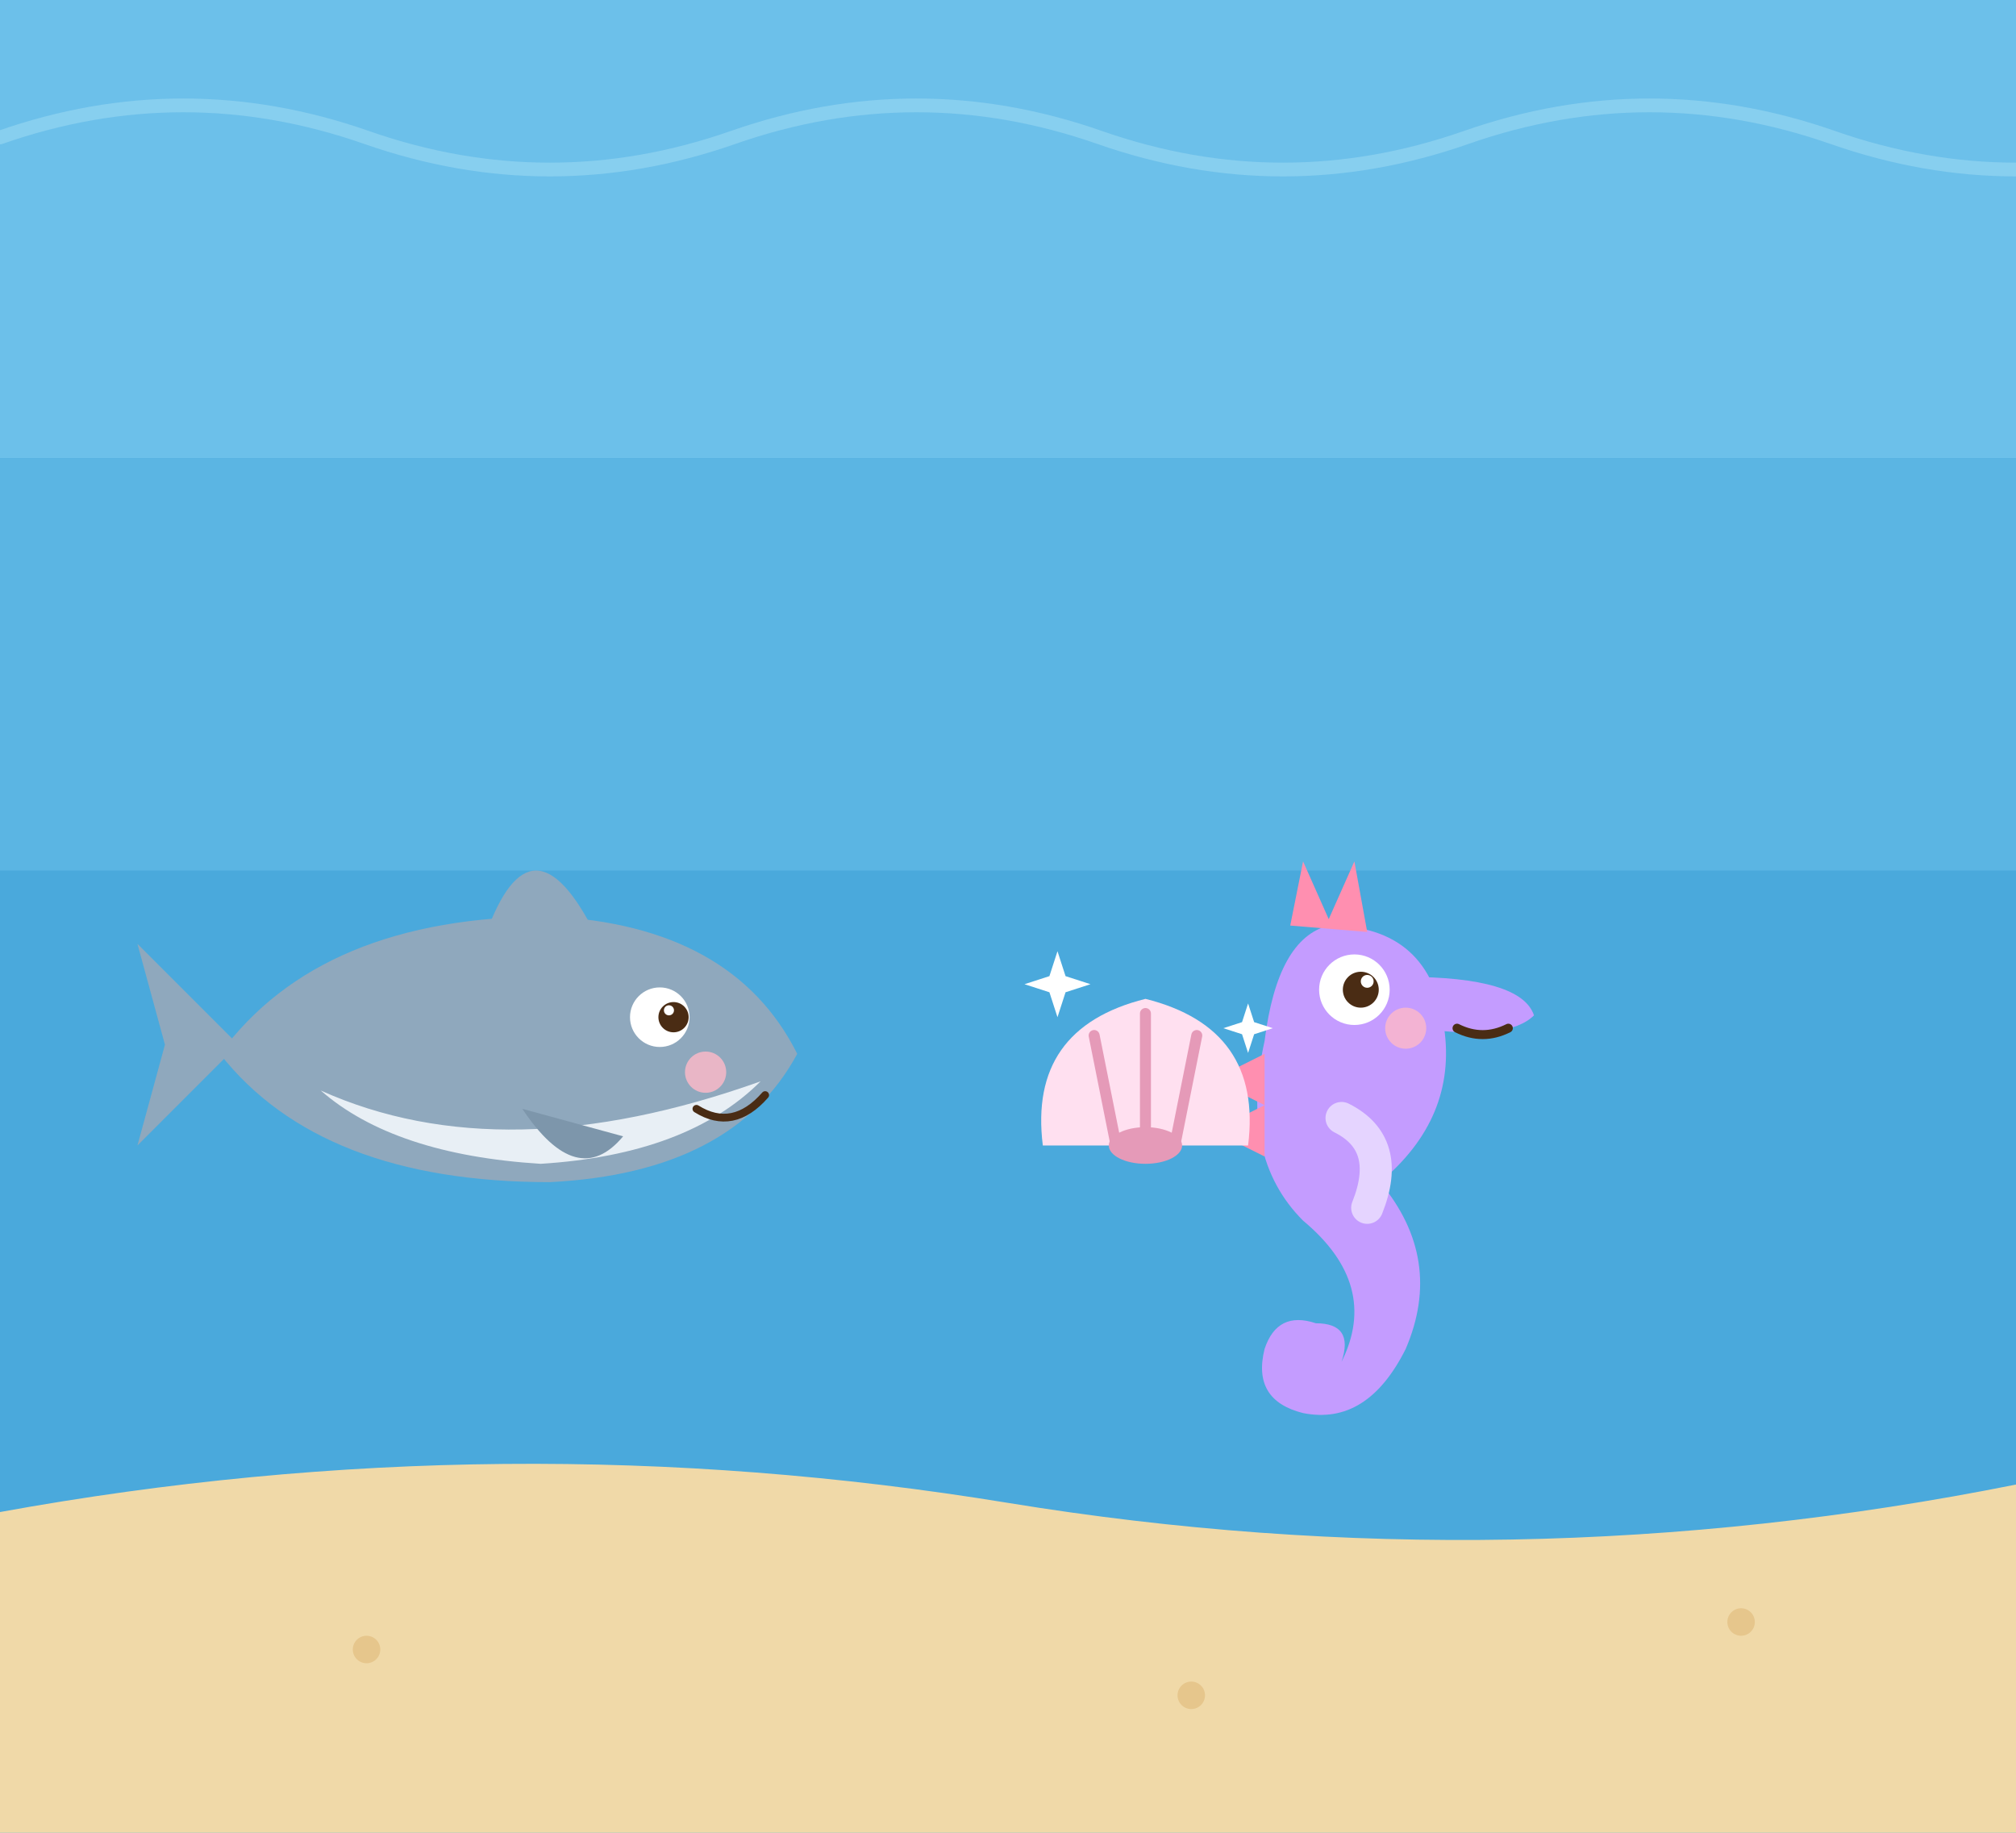
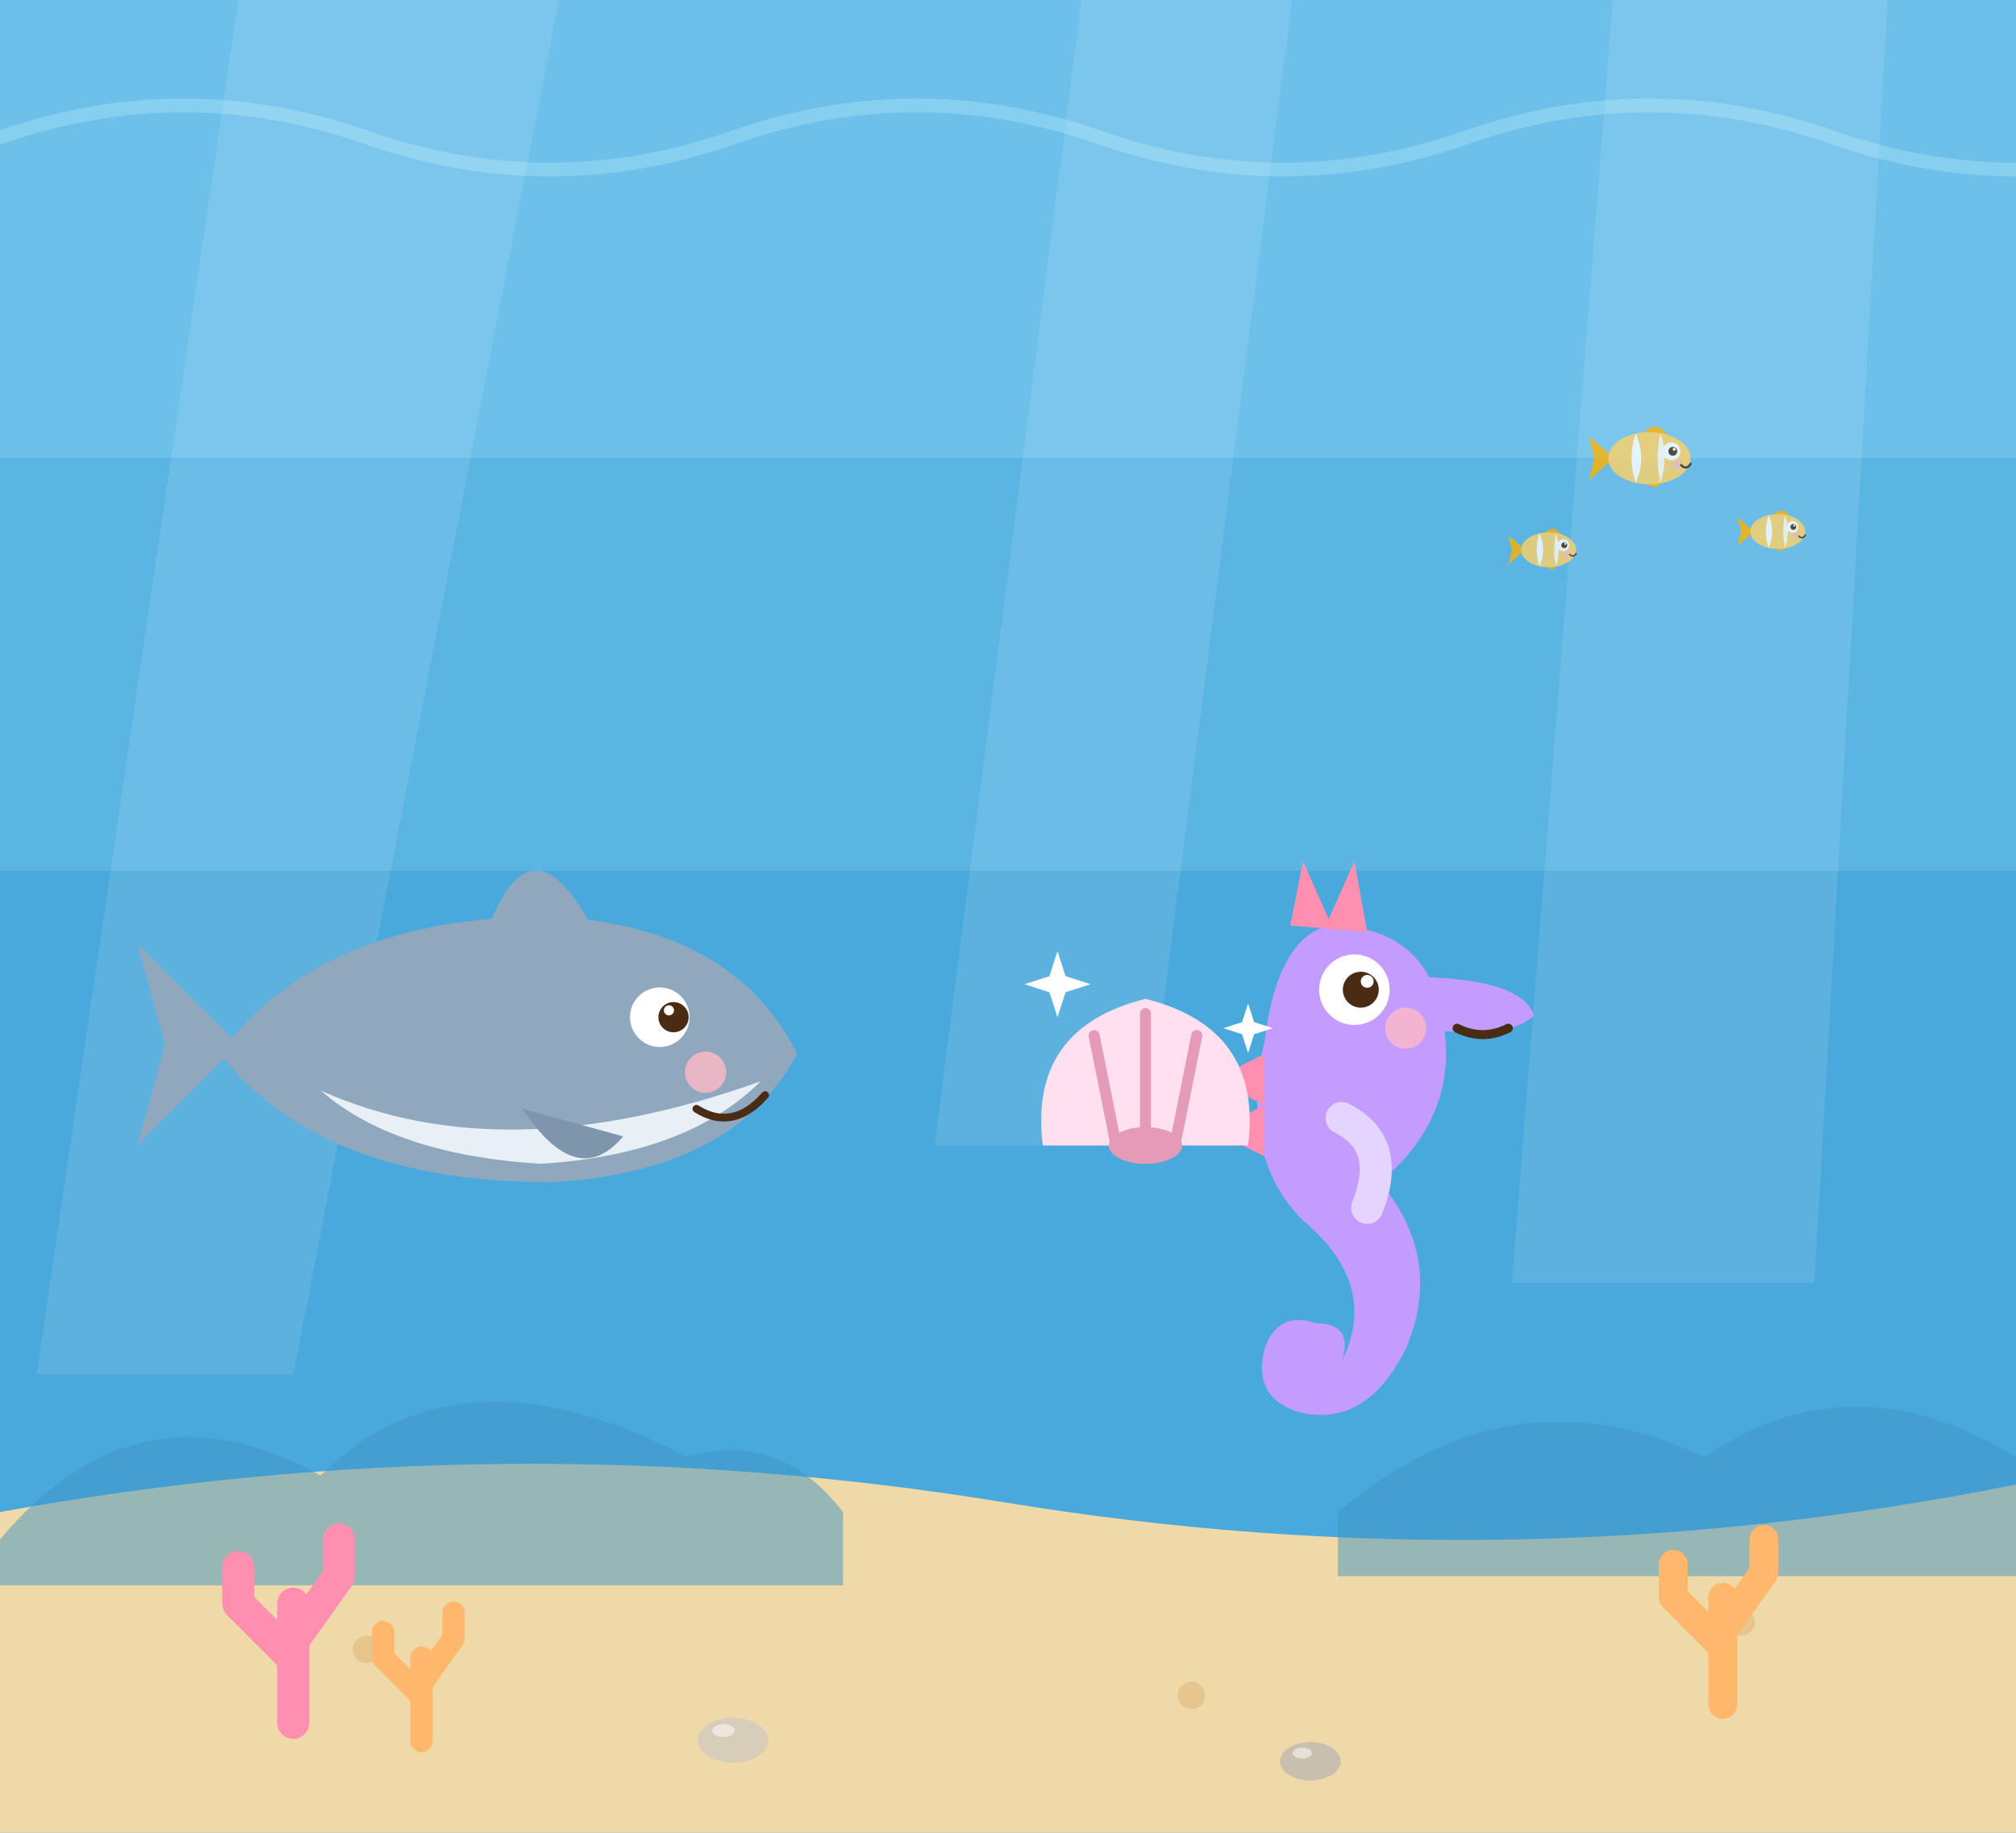
<svg xmlns="http://www.w3.org/2000/svg" viewBox="0 0 440 400" width="440" height="400">
  <rect x="0" y="0" width="440" height="400" rx="0" fill="#4aa9dc" />
  <rect x="0" y="0" width="440" height="100" rx="0" fill="#6cc0ea" />
  <rect x="0" y="100" width="440" height="90" rx="0" fill="#5bb5e3" />
  <path d="M0 30 q40 -14 80 0 t80 0 t80 0 t80 0 t80 0 t80 0" stroke="#9ad8f2" stroke-width="3" fill="none" stroke-linecap="round" stroke-linejoin="round" opacity="0.6" />
  <path d="M0 330 Q 110 310 220 328 Q 330 346 440 324 L440 400 L0 400 Z" fill="#f0d9a8" />
  <circle cx="80" cy="360" r="3" fill="#e6c68c" />
  <circle cx="260" cy="370" r="3" fill="#e6c68c" />
  <circle cx="380" cy="354" r="3" fill="#e6c68c" />
+   <path d="M52 0 H122 L64 300 H8 Z" fill="#ffffff" opacity="0.1" />
+   <path d="M236 0 H282 L250 250 H204 Z" fill="#ffffff" opacity="0.1" />
+   <path d="M352 0 H412 L396 280 H330 Z" fill="#ffffff" opacity="0.1" />
+   <path d="M0 336 Q30 300 70 322 Q100 292 150 318 Q170 312 184 330 L184 346 L0 346 Z" fill="#3e93c4" opacity="0.5" />
+   <path d="M292 330 Q330 298 372 318 Q404 296 440 318 L440 344 L292 344 Z" fill="#3e93c4" opacity="0.5" />
+   <g transform="translate(64 376) scale(1 1)">
+     <path d="M0 0 V-26 M0 -14 l-12 -12 M0 -18 l10 -14 M-12 -26 v-8 M10 -32 v-8" stroke="#ff8fb0" stroke-width="7" fill="none" stroke-linecap="round" stroke-linejoin="round" />
+   </g>
+   <g transform="translate(92 380) scale(0.7 0.7)">
+     <path d="M0 0 V-26 M0 -14 l-12 -12 M0 -18 l10 -14 M-12 -26 v-8 M10 -32 v-8" stroke="#ffb86b" stroke-width="7" fill="none" stroke-linecap="round" stroke-linejoin="round" />
+   </g>
+   <g transform="translate(376 372) scale(0.9 0.9)">
+     <path d="M0 0 V-26 M0 -14 l-12 -12 M0 -18 l10 -14 M-12 -26 v-8 M10 -32 v-8" stroke="#ffb86b" stroke-width="7" fill="none" stroke-linecap="round" stroke-linejoin="round" />
+   </g>
+   <g transform="translate(160 384) scale(0.7 0.7)">
+     <g transform="scale(1)">
+       <ellipse cx="0" cy="-6" rx="11" ry="7" fill="#d8cdb9" />
+       <ellipse cx="-3" cy="-9" rx="3.5" ry="2" fill="#ffffff" opacity="0.5" />
+     </g>
+   </g>
+   <g transform="translate(286 388) scale(0.6 0.6)">
+     <g transform="scale(1)">
+       <ellipse cx="0" cy="-6" rx="11" ry="7" fill="#c9bfae" />
+       <ellipse cx="-3" cy="-9" rx="3.5" ry="2" fill="#ffffff" opacity="0.5" />
+     </g>
+   </g>
+   <g transform="translate(360 100)" opacity="0.8">
+     <g transform="translate(0 0) scale(0.3 0.3)">
+       <path d="M-26 0 L-44 -16 L-40 0 L-44 16 Z" fill="#ffb100" />
+       <path d="M-6 -16 Q4 -30 14 -16 Z" fill="#ffb100" />
+       <path d="M-4 16 Q4 26 10 16 Z" fill="#ffb100" />
+       <ellipse cx="0" cy="0" rx="30" ry="19" fill="#ffd166" />
+       <path d="M-10 -18 Q-2 0 -10 18 Q-16 0 -10 -18 Z" fill="#ffffff" />
+       <path d="M8 -18 Q14 0 8 18 Q4 0 8 -18 Z" fill="#ffffff" opacity="0.9" />
+       <circle cx="16" cy="-5" r="6.5" fill="#ffffff" />
+       <circle cx="17" cy="-5" r="3.2" fill="#4a2c14" />
+       <circle cx="18" cy="-6.5" r="1.1" fill="#ffffff" />
+       <circle cx="20" cy="5" r="3.5" fill="#ffb9c8" opacity="0.8" />
+       <path d="M23 5 Q27 9 30 4" stroke="#4a2c14" stroke-width="1.6" fill="none" stroke-linecap="round" stroke-linejoin="round" />
+     </g>
+     <g transform="translate(28 16) scale(0.2 0.2)">
+       <path d="M-26 0 L-44 -16 L-40 0 L-44 16 Z" fill="#ffb100" />
+       <path d="M-6 -16 Q4 -30 14 -16 Z" fill="#ffb100" />
+       <path d="M-4 16 Q4 26 10 16 Z" fill="#ffb100" />
+       <ellipse cx="0" cy="0" rx="30" ry="19" fill="#ffd166" />
+       <path d="M-10 -18 Q-2 0 -10 18 Q-16 0 -10 -18 Z" fill="#ffffff" />
+       <path d="M8 -18 Q14 0 8 18 Q4 0 8 -18 Z" fill="#ffffff" opacity="0.9" />
+       <circle cx="16" cy="-5" r="6.5" fill="#ffffff" />
+       <circle cx="17" cy="-5" r="3.2" fill="#4a2c14" />
+       <circle cx="18" cy="-6.5" r="1.1" fill="#ffffff" />
+       <circle cx="20" cy="5" r="3.5" fill="#ffb9c8" opacity="0.8" />
+       <path d="M23 5 Q27 9 30 4" stroke="#4a2c14" stroke-width="1.6" fill="none" stroke-linecap="round" stroke-linejoin="round" />
+     </g>
+     <g transform="translate(-22 20) scale(0.2 0.2)">
+       <path d="M-26 0 L-44 -16 L-40 0 L-44 16 Z" fill="#ffb100" />
+       <path d="M-6 -16 Q4 -30 14 -16 Z" fill="#ffb100" />
+       <path d="M-4 16 Q4 26 10 16 Z" fill="#ffb100" />
+       <ellipse cx="0" cy="0" rx="30" ry="19" fill="#ffd166" />
+       <path d="M-10 -18 Q-2 0 -10 18 Q-16 0 -10 -18 Z" fill="#ffffff" />
+       <path d="M8 -18 Q14 0 8 18 Q4 0 8 -18 Z" fill="#ffffff" opacity="0.9" />
+       <circle cx="16" cy="-5" r="6.5" fill="#ffffff" />
+       <circle cx="17" cy="-5" r="3.2" fill="#4a2c14" />
+       <circle cx="18" cy="-6.5" r="1.1" fill="#ffffff" />
+       <circle cx="20" cy="5" r="3.5" fill="#ffb9c8" opacity="0.8" />
+       <path d="M23 5 Q27 9 30 4" stroke="#4a2c14" stroke-width="1.6" fill="none" stroke-linecap="round" stroke-linejoin="round" />
+     </g>
+   </g>
  <g transform="translate(290 300) scale(1.4 1.4)">
    <path d="M0 -70 Q16 -70 18 -54 Q20 -40 8 -30 Q18 -18 12 -4 Q6 8 -4 6 Q-12 4 -10 -4 Q-8 -10 -2 -8 Q4 -8 2 -2 Q8 -14 -4 -24 Q-14 -34 -10 -52 Q-8 -68 0 -70 Z" fill="#c49cff" />
    <path d="M2 -40 Q10 -36 6 -26" fill="none" stroke="#e5d4ff" stroke-width="5" stroke-linecap="round" />
    <path d="M-10 -50 L-18 -46 L-10 -42 L-18 -38 L-10 -34 Z" fill="#ff8fb0" />
    <path d="M-6 -70 L-4 -80 L0 -71 L4 -80 L6 -69 Z" fill="#ff8fb0" />
    <path d="M12 -62 Q30 -62 32 -56 Q28 -52 14 -54 Z" fill="#c49cff" />
    <circle cx="4" cy="-60" r="5.5" fill="#ffffff" />
    <circle cx="5" cy="-60" r="2.8" fill="#4a2c14" />
    <circle cx="6" cy="-61.3" r="1" fill="#ffffff" />
    <circle cx="12" cy="-54" r="3.2" fill="#ffb9c8" opacity="0.8" />
    <path d="M20 -54 Q24 -52 28 -54" stroke="#4a2c14" stroke-width="1.4" fill="none" stroke-linecap="round" stroke-linejoin="round" />
  </g>
  <g transform="translate(250 250) scale(1.6 1.6)">
    <path d="M-14 0 Q-16 -16 0 -20 Q16 -16 14 0 Z" fill="#ffe0f0" />
    <path d="M0 -18 V0 M-7 -15 L-4 0 M7 -15 L4 0" stroke="#e59ab8" stroke-width="1.5" fill="none" stroke-linecap="round" stroke-linejoin="round" />
    <ellipse cx="0" cy="0" rx="5" ry="2.5" fill="#e59ab8" />
  </g>
  <g transform="translate(230.8 214.8) scale(0.8 0.8)">
    <path d="M0 -9 L2.2 -2.2 L9 0 L2.2 2.2 L0 9 L-2.2 2.2 L-9 0 L-2.2 -2.2 Z" fill="#ffffff" />
  </g>
  <g transform="translate(272.4 224.4) scale(0.6 0.6)">
    <path d="M0 -9 L2.2 -2.2 L9 0 L2.2 2.2 L0 9 L-2.2 2.2 L-9 0 L-2.2 -2.2 Z" fill="#ffffff" />
  </g>
  <g transform="translate(110 230) scale(1 1)">
    <path d="M-58 -2 L-80 -24 L-74 -2 L-80 20 Z" fill="#8fa8bd" />
    <path d="M-4 -26 Q6 -54 20 -26 Z" fill="#8fa8bd" />
    <path d="M-62 0 Q-40 -30 10 -30 Q50 -28 64 0 Q50 26 10 28 Q-40 28 -62 0 Z" fill="#8fa8bd" />
    <path d="M-40 8 Q0 26 56 6 Q40 22 8 24 Q-24 22 -40 8 Z" fill="#e8eff5" />
    <path d="M4 12 Q16 30 26 18 Z" fill="#7d96ab" />
    <circle cx="34" cy="-8" r="6.5" fill="#ffffff" />
    <circle cx="37" cy="-8" r="3.3" fill="#4a2c14" />
    <circle cx="36" cy="-9.5" r="1.1" fill="#ffffff" />
    <circle cx="44" cy="4" r="4.5" fill="#ffb9c8" opacity="0.8" />
    <path d="M42 12 Q50 17 57 9" stroke="#4a2c14" stroke-width="1.7" fill="none" stroke-linecap="round" stroke-linejoin="round" />
  </g>
</svg>
